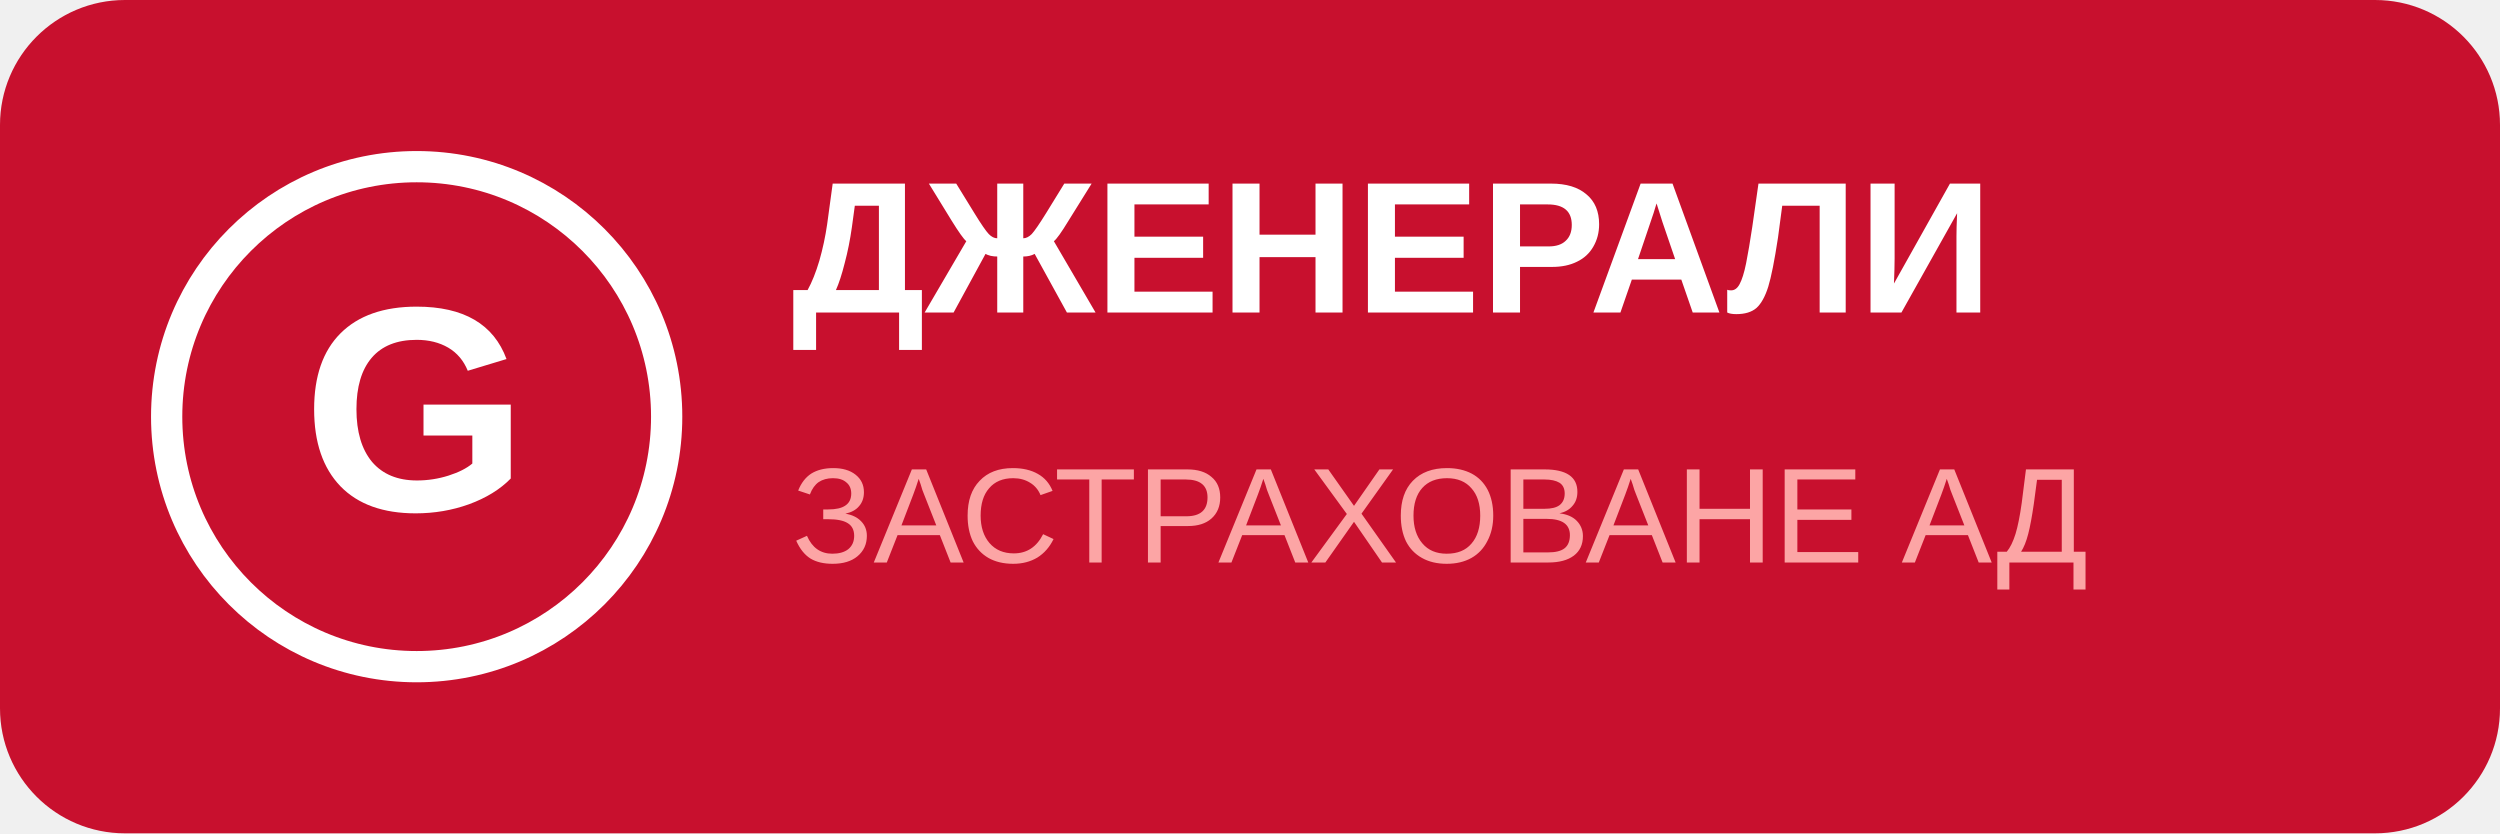
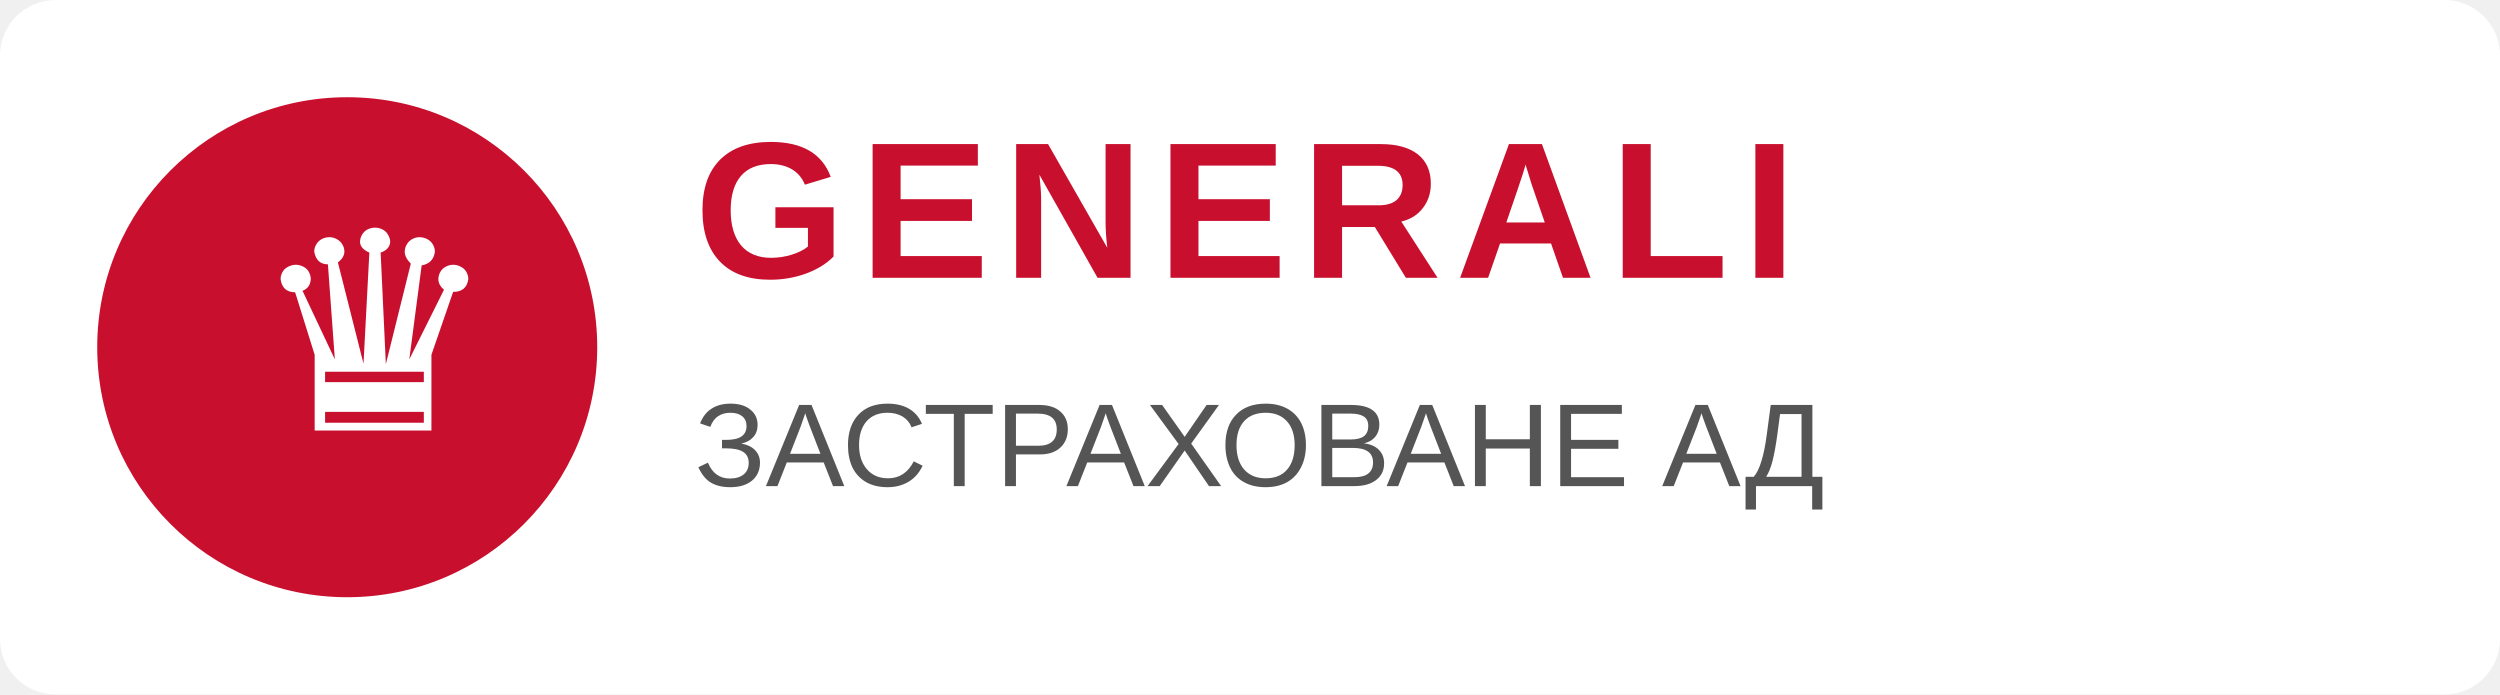
- <svg xmlns="http://www.w3.org/2000/svg" viewBox="0 0 120 40">
-   <rect width="120" height="40" rx="6" fill="#C8102E" />
-   <circle cx="20" cy="20" r="12" fill="none" stroke="white" stroke-width="1.5" />
-   <text x="14.5" y="24.5" font-family="Arial, sans-serif" font-size="14" font-weight="900" fill="white">G</text>
-   <text x="38" y="15" font-family="Arial, sans-serif" font-size="9" font-weight="700" fill="white">ДЖЕНЕРАЛИ</text>
-   <text x="38" y="27" font-family="Arial, sans-serif" font-size="6.5" fill="#fca5a5">ЗАСТРАХОВАНЕ АД</text>
+ <svg xmlns="http://www.w3.org/2000/svg" viewBox="0 0 180 50">
+   <rect width="180" height="50" rx="4" fill="white" />
+   <circle cx="25" cy="25" r="18" fill="#C8102E" />
+   <text x="18" y="31" font-family="Arial,sans-serif" font-size="20" fill="white" font-weight="700">♛</text>
+   <text x="50" y="20" font-family="Arial,sans-serif" font-size="14" font-weight="700" fill="#C8102E" letter-spacing="1">GENERALI</text>
+   <text x="50" y="35" font-family="Arial,sans-serif" font-size="8.5" fill="#555">ЗАСТРАХОВАНЕ АД</text>
</svg>
